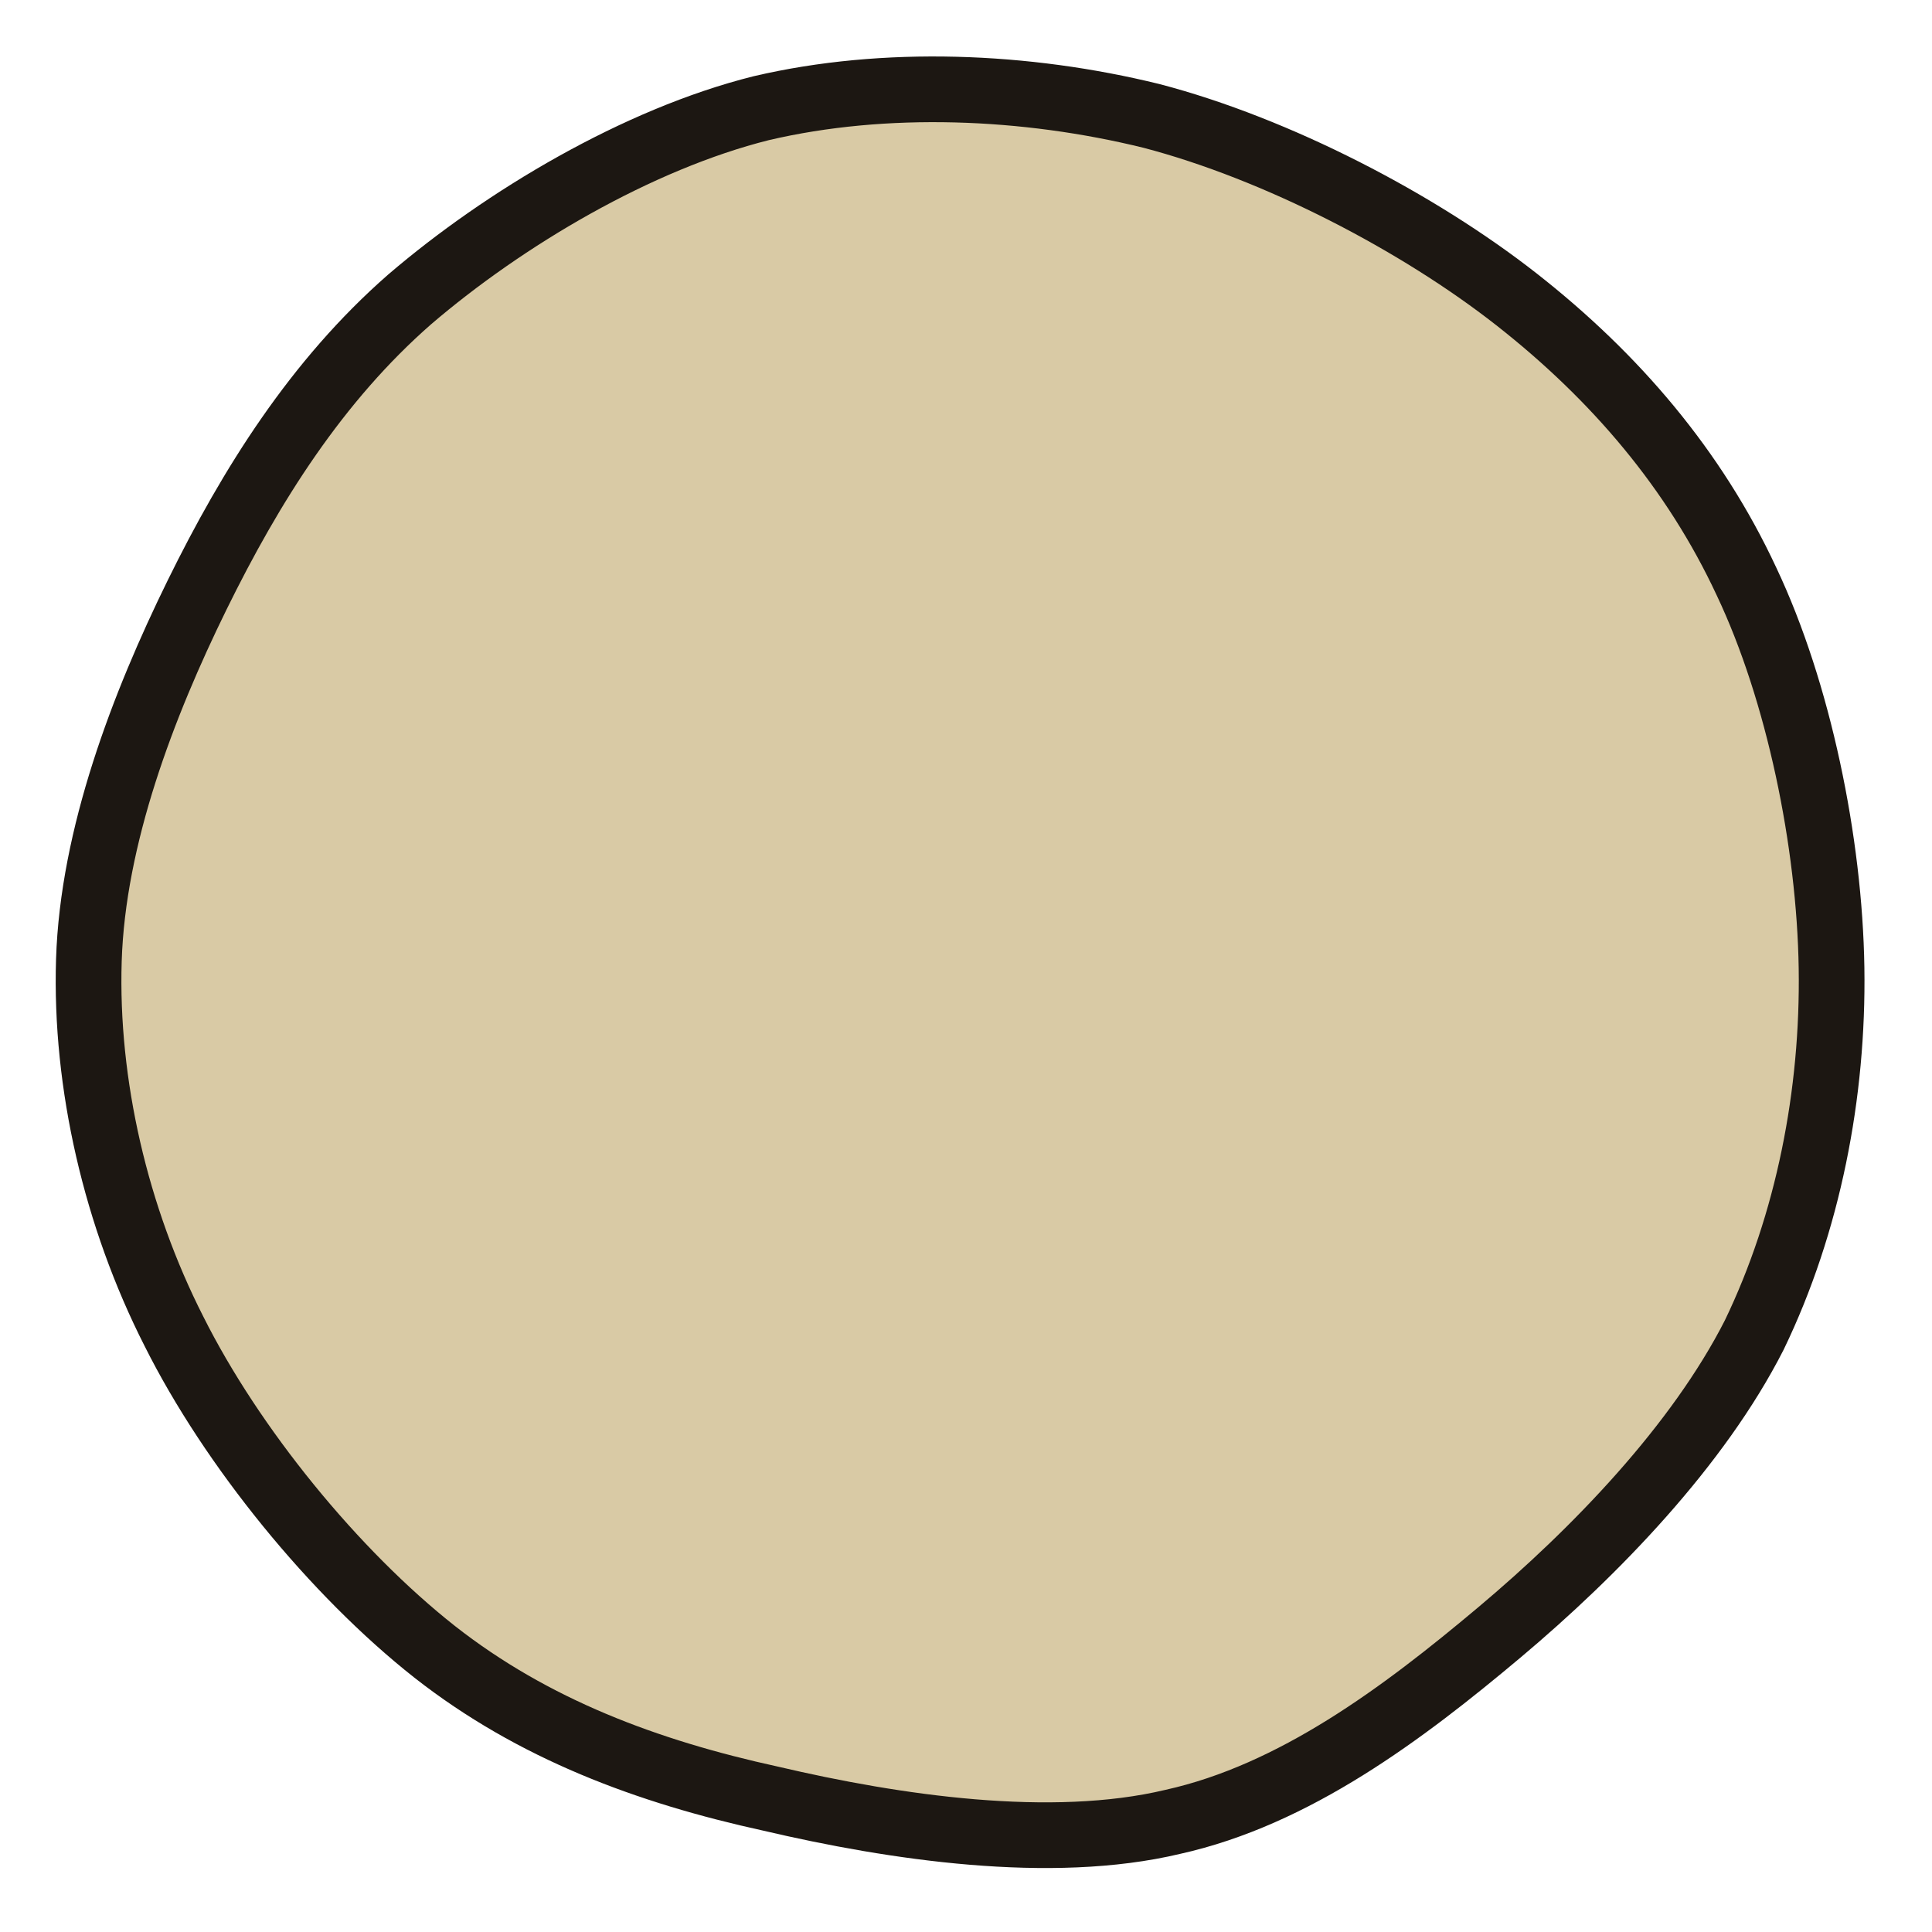
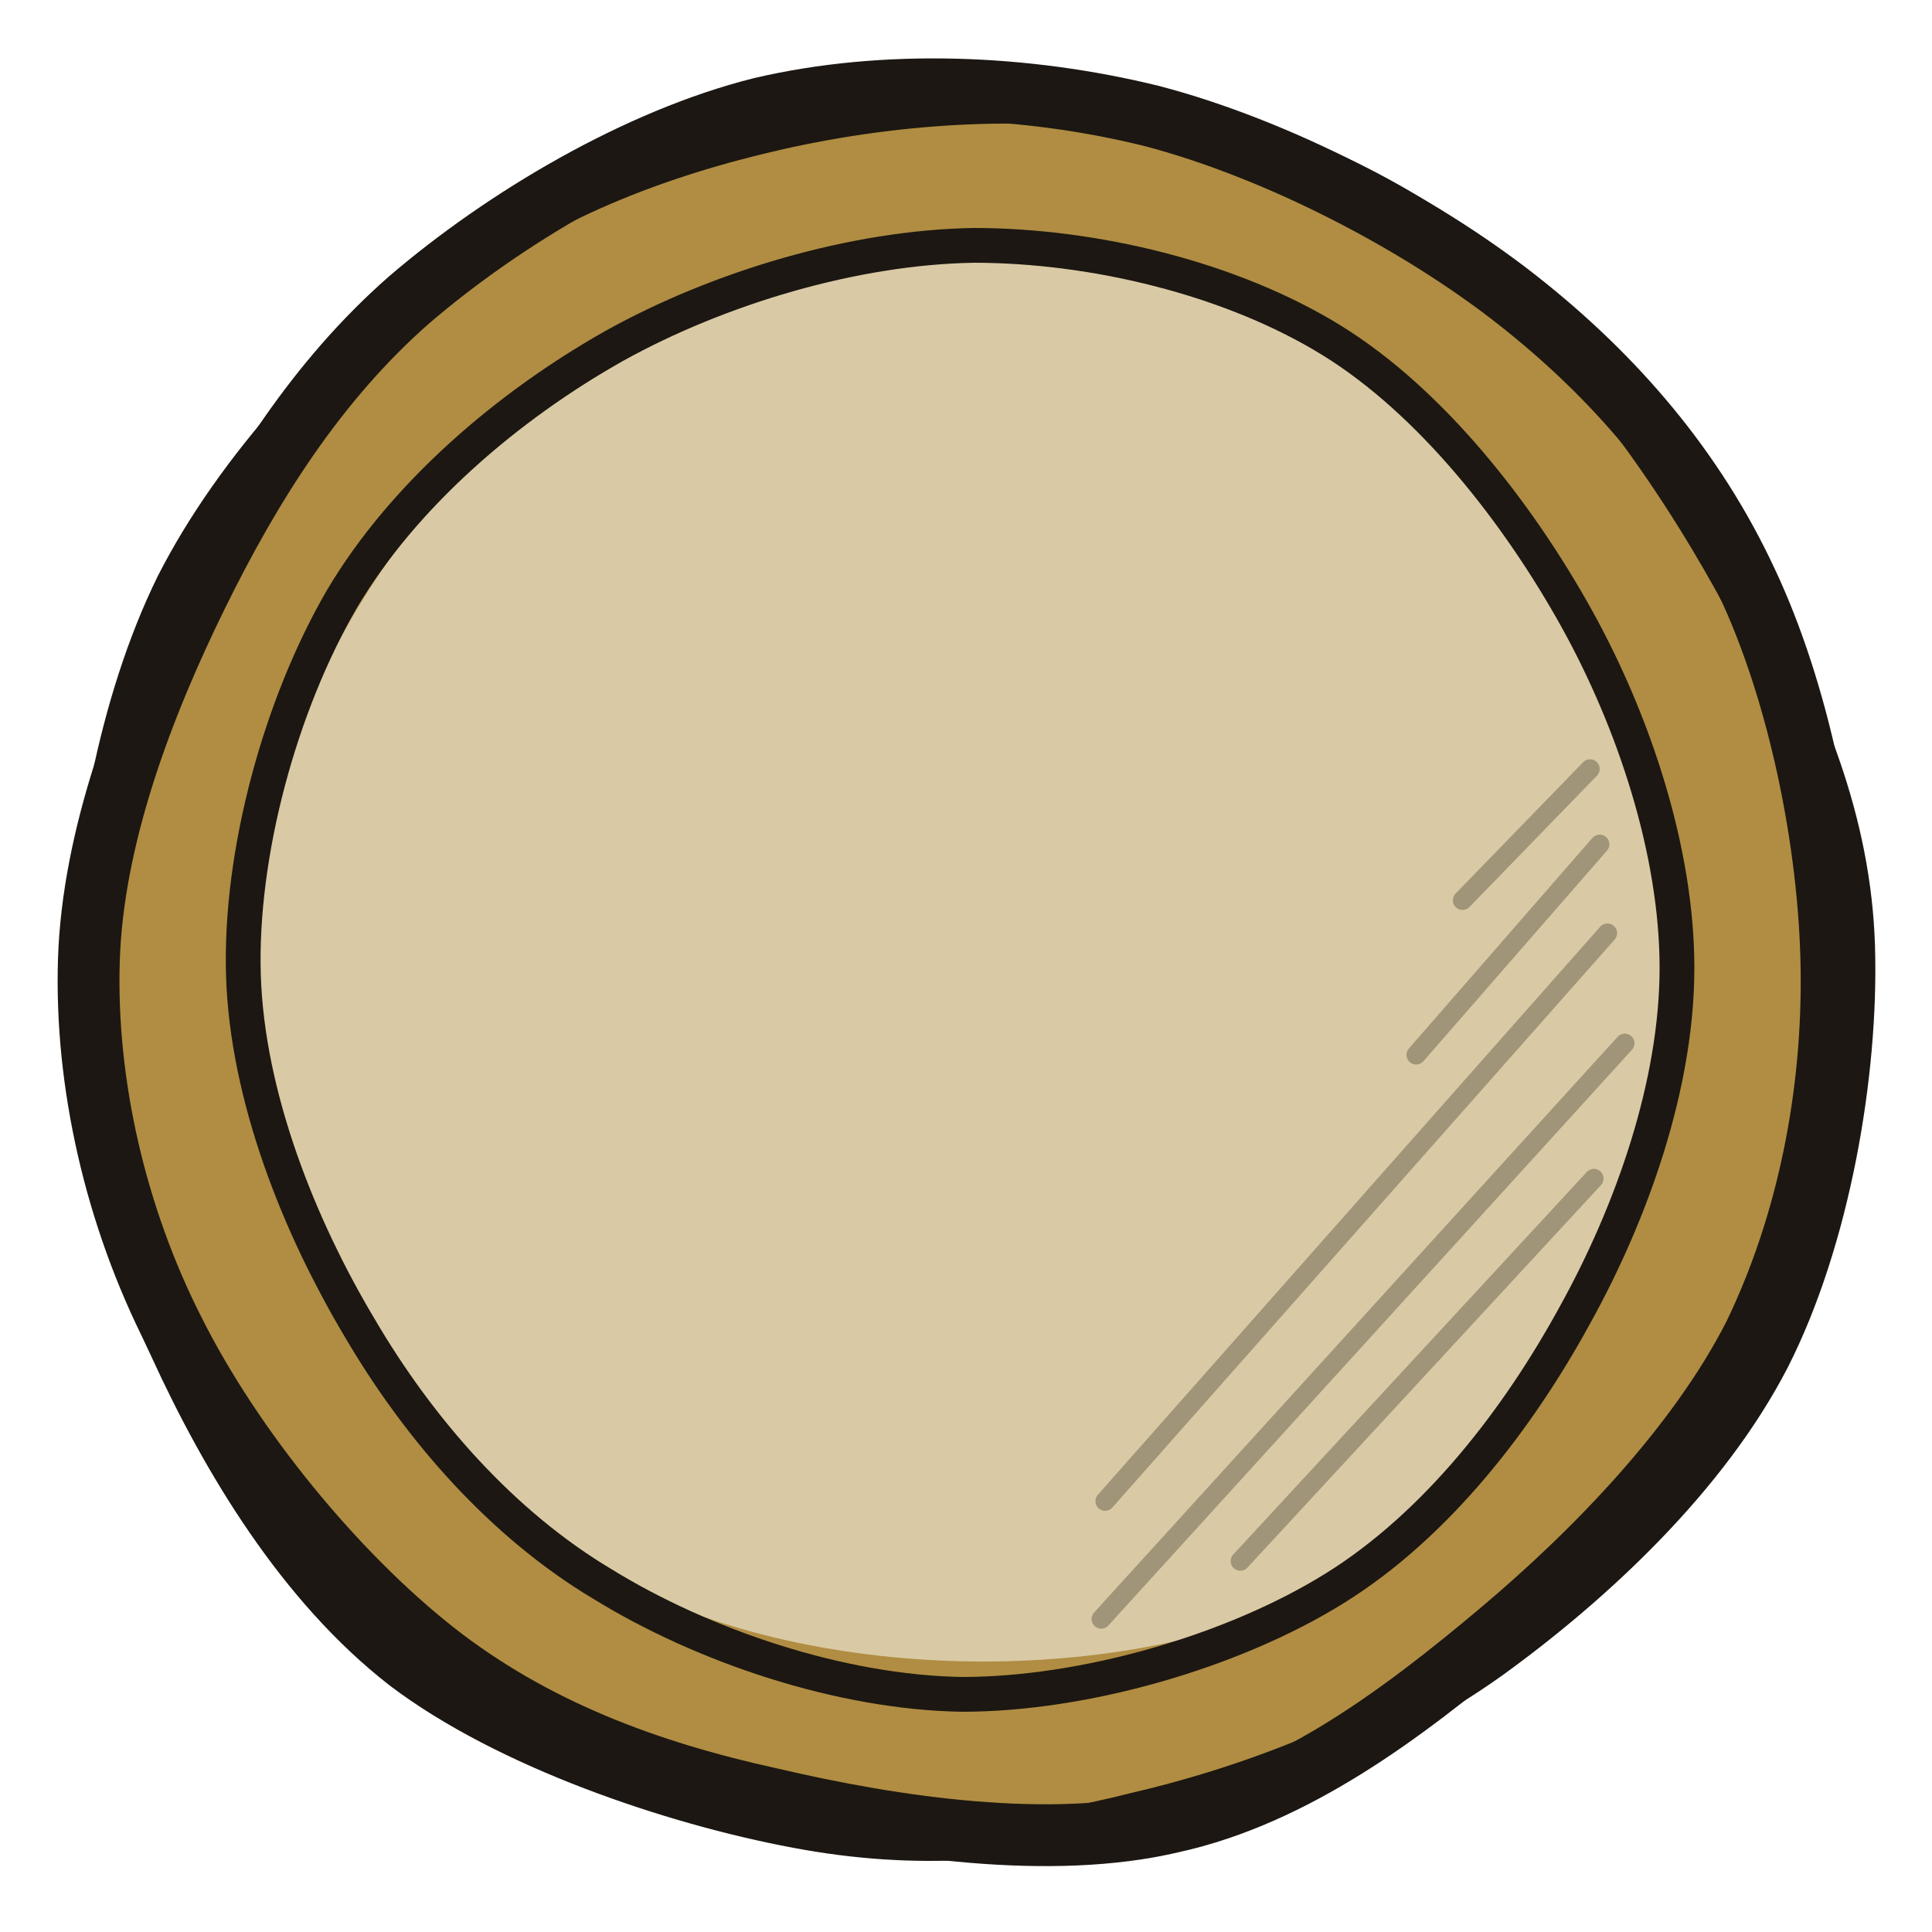
<svg xmlns="http://www.w3.org/2000/svg" width="100" height="100" viewBox="0 0 100 100">
  <g stroke-linecap="round" stroke-linejoin="round">
-     <path d="M95.2 50.2C95.3 56.6 94.1 63.4 91.3 69.2C88.6 75 83.8 80.8 78.5 85C73.2 89.2 65.9 93 59.6 94.4C53.3 95.8 46.8 94.9 40.7 93.3C34.5 91.8 28 88.9 22.7 84.9C17.4 81 11.8 75.4 8.8 69.6C5.7 63.7 4.3 56.4 4.4 49.9C4.4 43.4 6.4 36.3 9.2 30.4C12 24.6 16.3 18.8 21.3 14.6C26.4 10.5 33.1 6.9 39.5 5.5C45.9 4.1 53.6 4.6 60 6.2C66.4 7.7 72.9 10.5 78 14.6C83.1 18.8 87.7 25.2 90.6 31.1C93.5 37.1 95 43.9 95.2 50.2Z" fill="#d9caa5" />
-     <path d="M94.8 50.1C94.9 56.6 93.6 63.3 90.8 69.1C87.9 74.8 82.6 80.3 77.6 84.5C72.6 88.7 67 92.9 60.7 94.3C54.4 95.8 46.3 94.6 39.9 93.1C33.5 91.7 27.6 89.5 22.5 85.5C17.3 81.4 12 74.9 9 68.9C6 63 4.4 56.1 4.6 49.7C4.8 43.3 7.4 36.5 10.2 30.8C13 25.1 16.4 19.7 21.2 15.5C26.1 11.3 33 7.2 39.4 5.6C45.8 4.1 53.1 4.4 59.6 6C66.1 7.7 73.4 11.5 78.5 15.5C83.6 19.5 87.7 24.3 90.4 30.1C93.1 35.8 94.7 43.6 94.8 50.1Z" fill="none" stroke="#1c1712" stroke-width="3.4" />
+     <path d="M95.2 50.3C95.4 56.6 94.5 63.2 91.7 69C89 74.8 84.1 80.7 78.7 84.9C73.3 89.2 65.6 93.3 59.3 94.6C53.1 96 47.1 94.7 41 93.1C35 91.4 28.5 88.7 23.1 84.8C17.6 80.9 11.6 75.4 8.5 69.6C5.3 63.7 3.9 56.3 4.1 49.8C4.2 43.3 6.3 36.3 9.1 30.4C11.9 24.5 16 18.7 21 14.5C26 10.3 32.8 6.6 39.3 5.2C45.8 3.8 53.5 4.6 60 6.2C66.4 7.7 72.9 10.3 78 14.6C83.1 18.8 87.7 25.5 90.6 31.5C93.5 37.4 95 44.1 95.2 50.3Z" fill="#b08d42" />
+     <path d="M94.8 50.1C94.9 56.6 93.6 63.3 90.8 69.1C87.9 74.8 82.6 80.3 77.6 84.5C72.6 88.7 67 92.9 60.7 94.3C54.4 95.8 46.3 94.6 39.9 93.1C33.5 91.7 27.6 89.5 22.5 85.5C17.3 81.4 12 74.9 9 68.9C6 63 4.4 56.1 4.6 49.7C4.8 43.3 7.4 36.5 10.2 30.8C13 25.1 16.4 19.7 21.2 15.5C26.1 11.3 33 7.2 39.4 5.6C45.8 4.1 53.1 4.4 59.6 6C66.1 7.7 73.4 11.5 78.5 15.5C83.6 19.5 87.7 24.3 90.4 30.1C93.1 35.8 94.7 43.6 94.8 50.1Z" fill="none" stroke="#1c1712" stroke-width="3.2" />
+     <path d="M96 49C96.2 55.6 94.7 64.2 91.6 70.3C88.4 76.5 82.5 82 77.1 85.9C71.6 89.8 64.9 92.4 58.9 93.8C53 95.3 47.5 95.8 41.2 94.6C34.8 93.4 26.2 90.5 20.8 86.4C15.4 82.2 11.5 75.7 8.8 69.8C6 63.9 4.6 57.6 4.6 51C4.7 44.4 6.1 36.4 9.1 30.3C12.2 24.2 17.7 18.3 22.9 14.4C28.1 10.4 34.1 8.1 40.3 6.7C46.5 5.3 53.8 4.8 60 6.1C66.2 7.3 72.4 10.1 77.4 14.3C82.5 18.4 87.2 25.3 90.3 31.1C93.4 36.8 95.8 42.5 96 49Z" fill="none" stroke="#1c1712" stroke-width="2.1" />
+     <path d="M87.4 50.1C87.3 56.1 84.8 62.4 81.7 67.6C78.7 72.9 74.4 78.7 69.3 81.7C64.2 84.8 57.1 86 50.9 86C44.7 86 37.6 84.8 31.9 81.7C26.3 78.7 20.1 72.9 17 67.7C13.9 62.4 13.1 56.3 13.3 50.3C13.5 44.3 15 37.5 18.2 32C21.4 26.4 27.2 20.3 32.6 17.1C37.9 13.9 44.5 12.5 50.4 12.5C56.3 12.5 62.7 13.9 67.9 17.1C73.2 20.3 78.9 26.2 82.1 31.7C85.4 37.2 87.4 44.1 87.4 50.1Z" fill="#d9caa5" />
+     <path d="M86.8 50.1C86.8 56.1 84.5 62.7 81.5 68.1C78.6 73.4 74.4 78.9 69.1 82.2C63.8 85.5 56.1 87.7 49.8 87.7C43.5 87.6 36.4 85.2 31.2 82C26 78.9 21.7 74 18.6 68.7C15.5 63.5 12.8 56.8 12.6 50.5C12.4 44.2 14.5 36.5 17.7 31C20.9 25.6 26.3 21 31.8 17.9C37.2 14.9 44.2 12.8 50.4 12.7C56.6 12.7 63.7 14.4 68.9 17.6C74.1 20.8 78.6 26.6 81.6 32C84.6 37.4 86.8 44.1 86.8 50.1Z" fill="none" stroke="#1c1712" stroke-width="1.8" />
+     <path d="M75.7 46.6L82.3 39.8M73.3 54.6L82.8 43.7M57.2 77.7L83.2 48.3M57 83.8L84.1 54M64.2 80.8L82.5 61" fill="none" stroke="#1c1712" stroke-width="1" opacity="0.3" />
  </g>
</svg>
